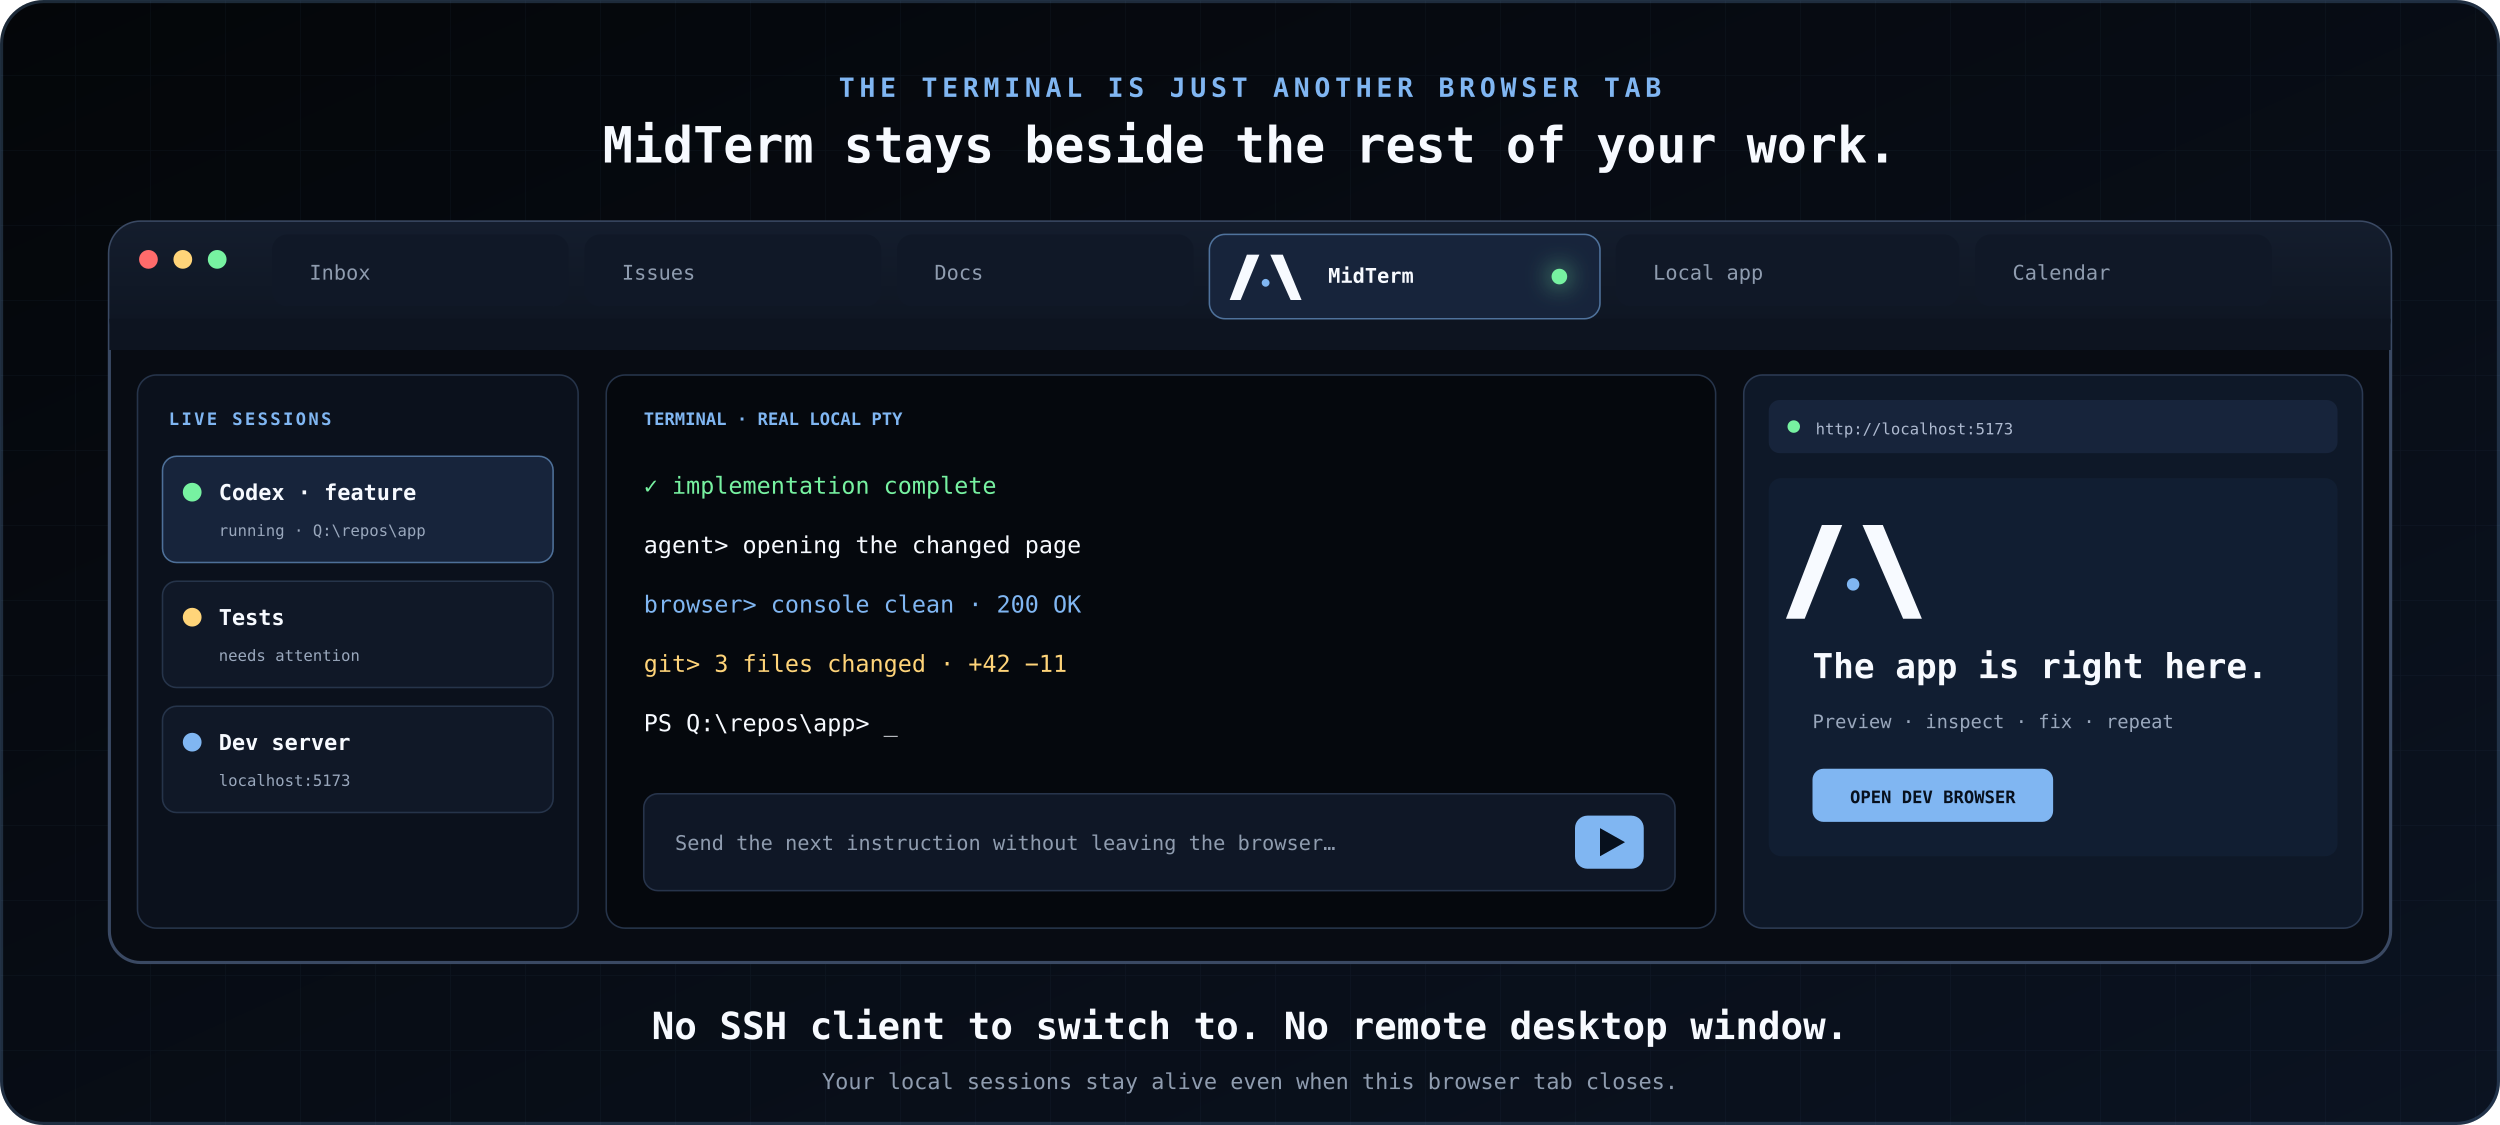
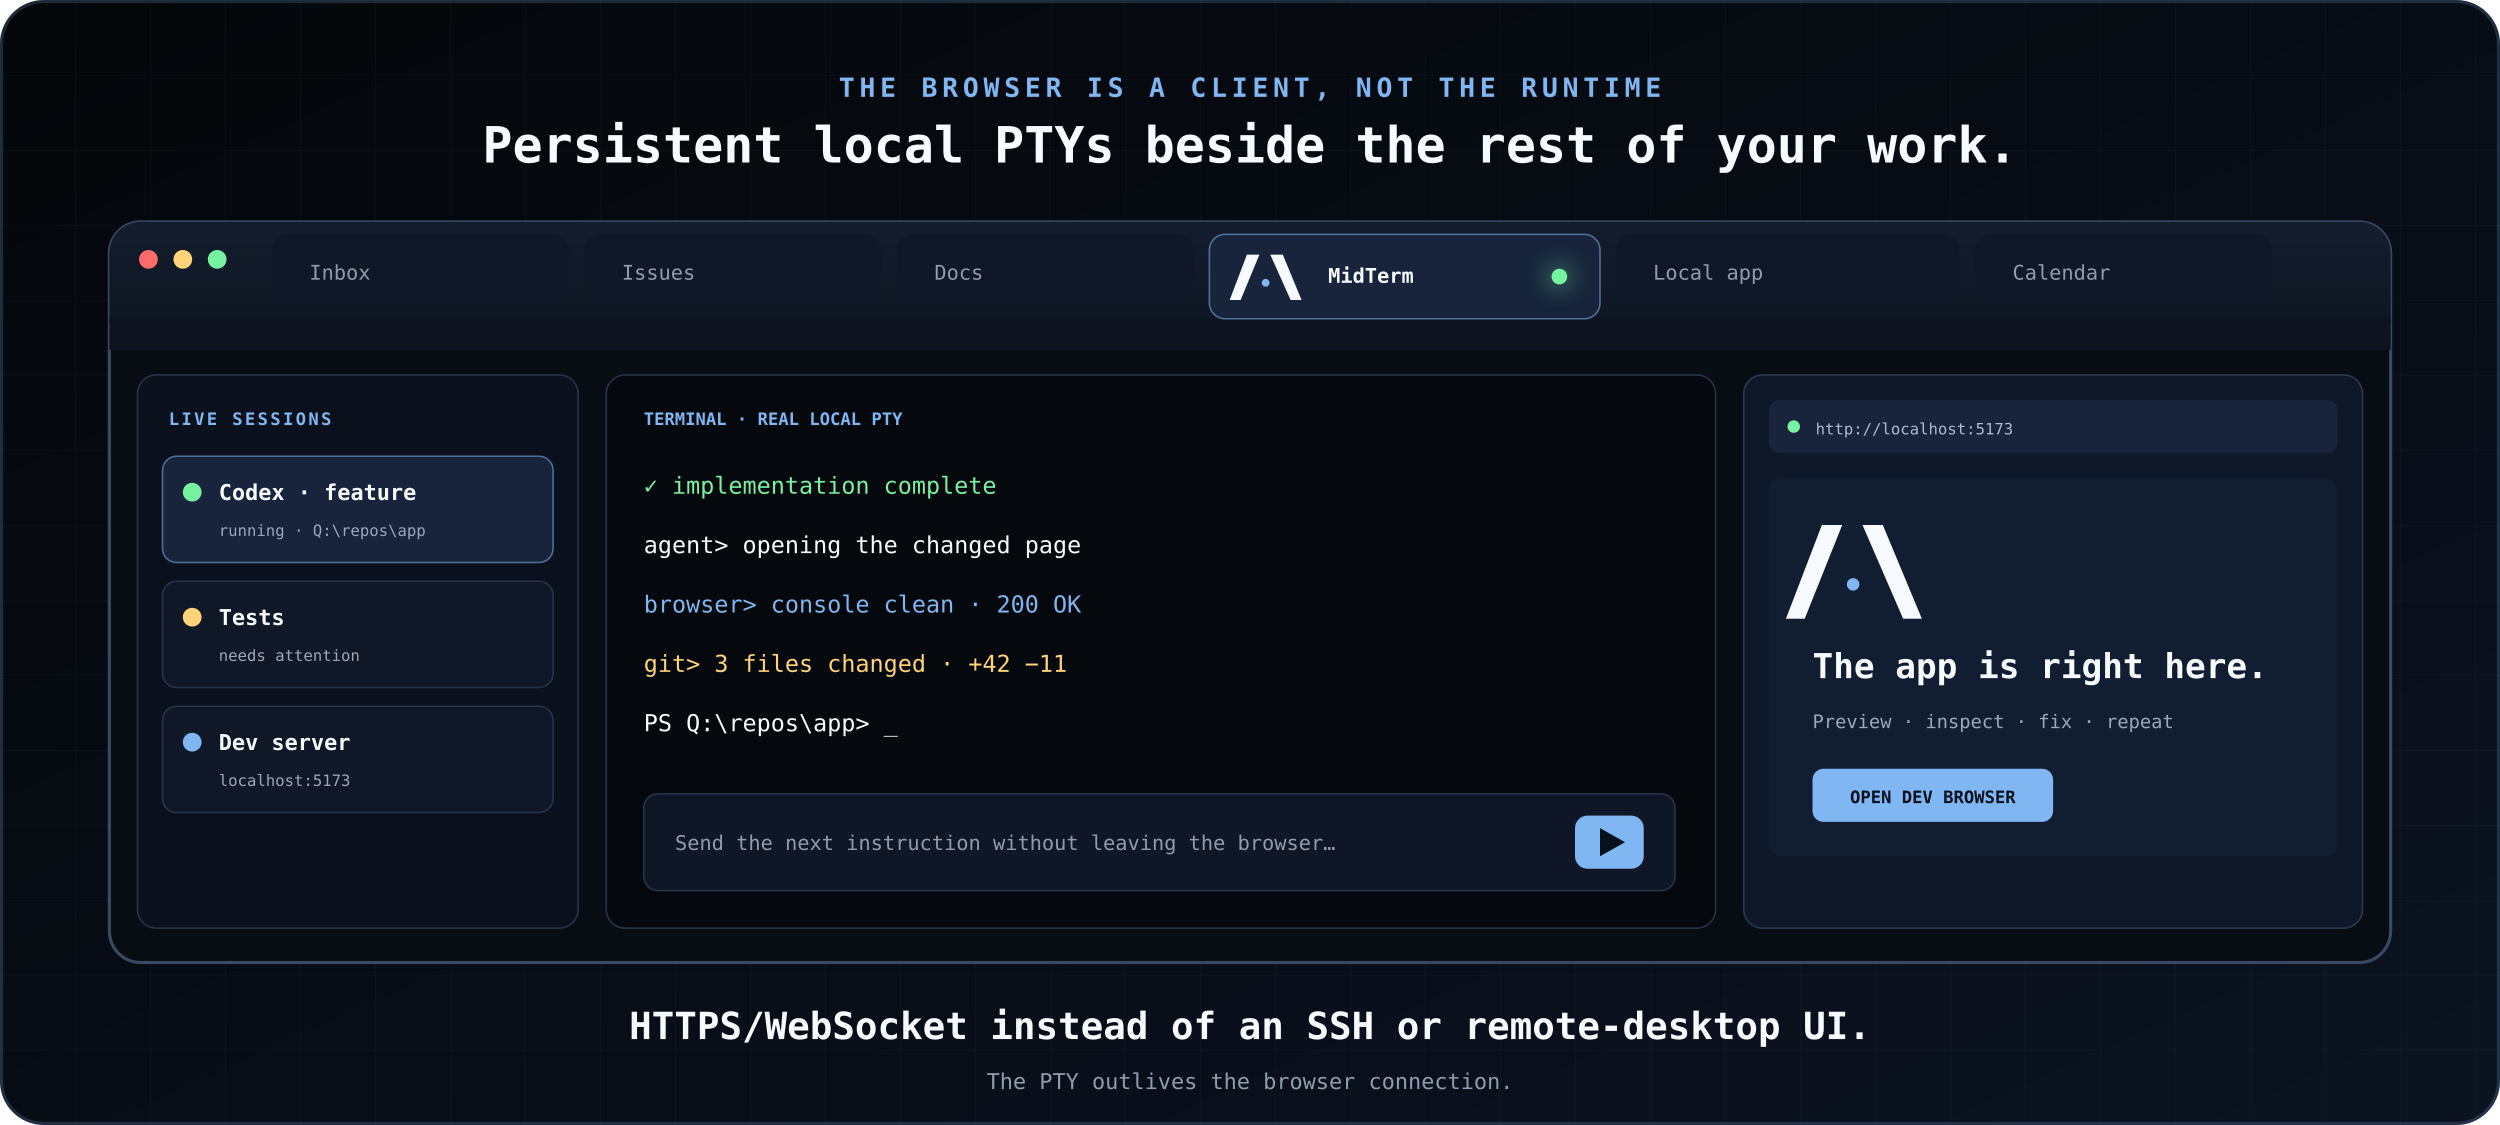
<svg xmlns="http://www.w3.org/2000/svg" width="1600" height="720" viewBox="0 0 1600 720" role="img" aria-labelledby="title desc">
  <defs>
    <linearGradient id="bg" x1="0" y1="0" x2="1" y2="1">
      <stop stop-color="#040609" />
      <stop offset="1" stop-color="#0b1321" />
    </linearGradient>
    <linearGradient id="bar" x1="0" y1="0" x2="0" y2="1">
      <stop stop-color="#141d2d" />
      <stop offset="1" stop-color="#0d1420" />
    </linearGradient>
    <pattern id="grid" width="48" height="48" patternUnits="userSpaceOnUse">
      <path d="M48 0H0V48" fill="none" stroke="#80b6f2" stroke-opacity="0.045" />
    </pattern>
    <filter id="glow" x="-200%" y="-200%" width="500%" height="500%">
      <feGaussianBlur stdDeviation="8" result="b" />
      <feMerge>
        <feMergeNode in="b" />
        <feMergeNode in="SourceGraphic" />
      </feMerge>
    </filter>
  </defs>
  <rect width="1600" height="720" rx="28" fill="url(#bg)" />
  <rect width="1600" height="720" rx="28" fill="url(#grid)" />
  <rect x="1" y="1" width="1598" height="718" rx="27" fill="none" stroke="#80b6f2" stroke-opacity="0.2" stroke-width="2" />
  <g font-family="ui-monospace, SFMono-Regular, Menlo, Consolas, monospace">
-     <text x="800" y="62" fill="#80b6f2" font-size="17" text-anchor="middle" font-weight="700" letter-spacing="3">THE TERMINAL IS JUST ANOTHER BROWSER TAB</text>
-     <text x="800" y="104" fill="#f7faff" font-size="32" text-anchor="middle" font-weight="700">MidTerm stays beside the rest of your work.</text>
+     <text x="800" y="62" fill="#80b6f2" font-size="17" text-anchor="middle" font-weight="700" letter-spacing="3">THE BROWSER IS A CLIENT, NOT THE RUNTIME</text>
+     <text x="800" y="104" fill="#f7faff" font-size="32" text-anchor="middle" font-weight="700">Persistent local PTYs beside the rest of your work.</text>
    <g transform="translate(70 142)">
      <rect width="1460" height="474" rx="20" fill="#080c13" stroke="#3a4963" stroke-width="2" />
      <rect width="1460" height="82" rx="20" fill="url(#bar)" />
      <rect y="62" width="1460" height="20" fill="#0d1420" />
      <circle cx="25" cy="24" r="6" fill="#ff6b6b" />
      <circle cx="47" cy="24" r="6" fill="#ffd479" />
      <circle cx="69" cy="24" r="6" fill="#77f2a1" />
      <g transform="translate(104 8)" font-size="13">
        <rect width="190" height="46" rx="10" fill="#101827" />
        <text x="24" y="29" fill="#8f9caf">Inbox</text>
        <rect x="200" width="190" height="46" rx="10" fill="#101827" />
        <text x="224" y="29" fill="#8f9caf">Issues</text>
        <rect x="400" width="190" height="46" rx="10" fill="#101827" />
        <text x="424" y="29" fill="#8f9caf">Docs</text>
        <rect x="600" width="250" height="54" rx="10" fill="#17243b" stroke="#80b6f2" stroke-opacity="0.55" />
        <path d="M624 13h8l-12 29h-7zM639 13h8l12 29h-7z" fill="#f7faff" />
        <circle cx="636" cy="31" r="2.5" fill="#80b6f2" />
        <text x="676" y="31" fill="#f7faff" font-weight="700">MidTerm</text>
        <circle cx="824" cy="27" r="5" fill="#77f2a1" filter="url(#glow)" />
        <rect x="860" width="220" height="46" rx="10" fill="#101827" />
        <text x="884" y="29" fill="#8f9caf">Local app</text>
        <rect x="1090" width="190" height="46" rx="10" fill="#101827" />
        <text x="1114" y="29" fill="#8f9caf">Calendar</text>
      </g>
      <rect x="18" y="98" width="282" height="354" rx="12" fill="#0b111c" stroke="#26344a" />
      <text x="38" y="130" fill="#80b6f2" font-size="11" font-weight="700" letter-spacing="1.5">LIVE SESSIONS</text>
      <g transform="translate(34 150)">
        <rect width="250" height="68" rx="9" fill="#17243b" stroke="#80b6f2" stroke-opacity="0.55" />
        <circle cx="19" cy="23" r="6" fill="#77f2a1" />
        <text x="36" y="28" fill="#f7faff" font-size="14" font-weight="700">Codex · feature</text>
        <text x="36" y="51" fill="#9aa8bd" font-size="10">running · Q:\repos\app</text>
      </g>
      <g transform="translate(34 230)">
        <rect width="250" height="68" rx="9" fill="#101827" stroke="#26344a" />
        <circle cx="19" cy="23" r="6" fill="#ffd479" />
        <text x="36" y="28" fill="#f7faff" font-size="14" font-weight="700">Tests</text>
        <text x="36" y="51" fill="#9aa8bd" font-size="10">needs attention</text>
      </g>
      <g transform="translate(34 310)">
        <rect width="250" height="68" rx="9" fill="#101827" stroke="#26344a" />
        <circle cx="19" cy="23" r="6" fill="#80b6f2" />
        <text x="36" y="28" fill="#f7faff" font-size="14" font-weight="700">Dev server</text>
        <text x="36" y="51" fill="#9aa8bd" font-size="10">localhost:5173</text>
      </g>
      <rect x="318" y="98" width="710" height="354" rx="12" fill="#05080d" stroke="#26344a" />
      <text x="342" y="130" fill="#80b6f2" font-size="11" font-weight="700">TERMINAL · REAL LOCAL PTY</text>
      <text x="342" y="174" fill="#77f2a1" font-size="15">✓ implementation complete</text>
      <text x="342" y="212" fill="#f7faff" font-size="15">agent&gt; opening the changed page</text>
      <text x="342" y="250" fill="#80b6f2" font-size="15">browser&gt; console clean · 200 OK</text>
      <text x="342" y="288" fill="#ffd479" font-size="15">git&gt; 3 files changed · +42 −11</text>
      <text x="342" y="326" fill="#f7faff" font-size="15">PS Q:\repos\app&gt; _</text>
      <rect x="342" y="366" width="660" height="62" rx="9" fill="#0f1726" stroke="#27344b" />
      <text x="362" y="402" fill="#8f9caf" font-size="13">Send the next instruction without leaving the browser…</text>
      <rect x="938" y="380" width="44" height="34" rx="8" fill="#80b6f2" />
      <path d="M954 388l16 9-16 9z" fill="#07101d" />
      <rect x="1046" y="98" width="396" height="354" rx="12" fill="#0e1828" stroke="#2b3a53" />
      <rect x="1062" y="114" width="364" height="34" rx="7" fill="#17243b" />
      <circle cx="1078" cy="131" r="4" fill="#77f2a1" />
      <text x="1092" y="136" fill="#aebad0" font-size="10">http://localhost:5173</text>
      <rect x="1062" y="164" width="364" height="242" rx="8" fill="#111e32" />
      <path d="M1096 194h13l-24 60h-12zM1122 194h13l25 60h-12z" fill="#f7faff" />
      <circle cx="1116" cy="232" r="4" fill="#80b6f2" />
      <text x="1090" y="292" fill="#f7faff" font-size="22" font-weight="700">The app is right here.</text>
      <text x="1090" y="324" fill="#9aa8bd" font-size="12">Preview · inspect · fix · repeat</text>
      <rect x="1090" y="350" width="154" height="34" rx="7" fill="#80b6f2" />
      <text x="1167" y="372" fill="#07101d" font-size="11" text-anchor="middle" font-weight="700">OPEN DEV BROWSER</text>
    </g>
-     <text x="800" y="665" fill="#f7faff" font-size="24" text-anchor="middle" font-weight="700">No SSH client to switch to. No remote desktop window.</text>
-     <text x="800" y="697" fill="#8f9caf" font-size="14" text-anchor="middle">Your local sessions stay alive even when this browser tab closes.</text>
+     <text x="800" y="665" fill="#f7faff" font-size="24" text-anchor="middle" font-weight="700">HTTPS/WebSocket instead of an SSH or remote-desktop UI.</text>
+     <text x="800" y="697" fill="#8f9caf" font-size="14" text-anchor="middle">The PTY outlives the browser connection.</text>
  </g>
</svg>
